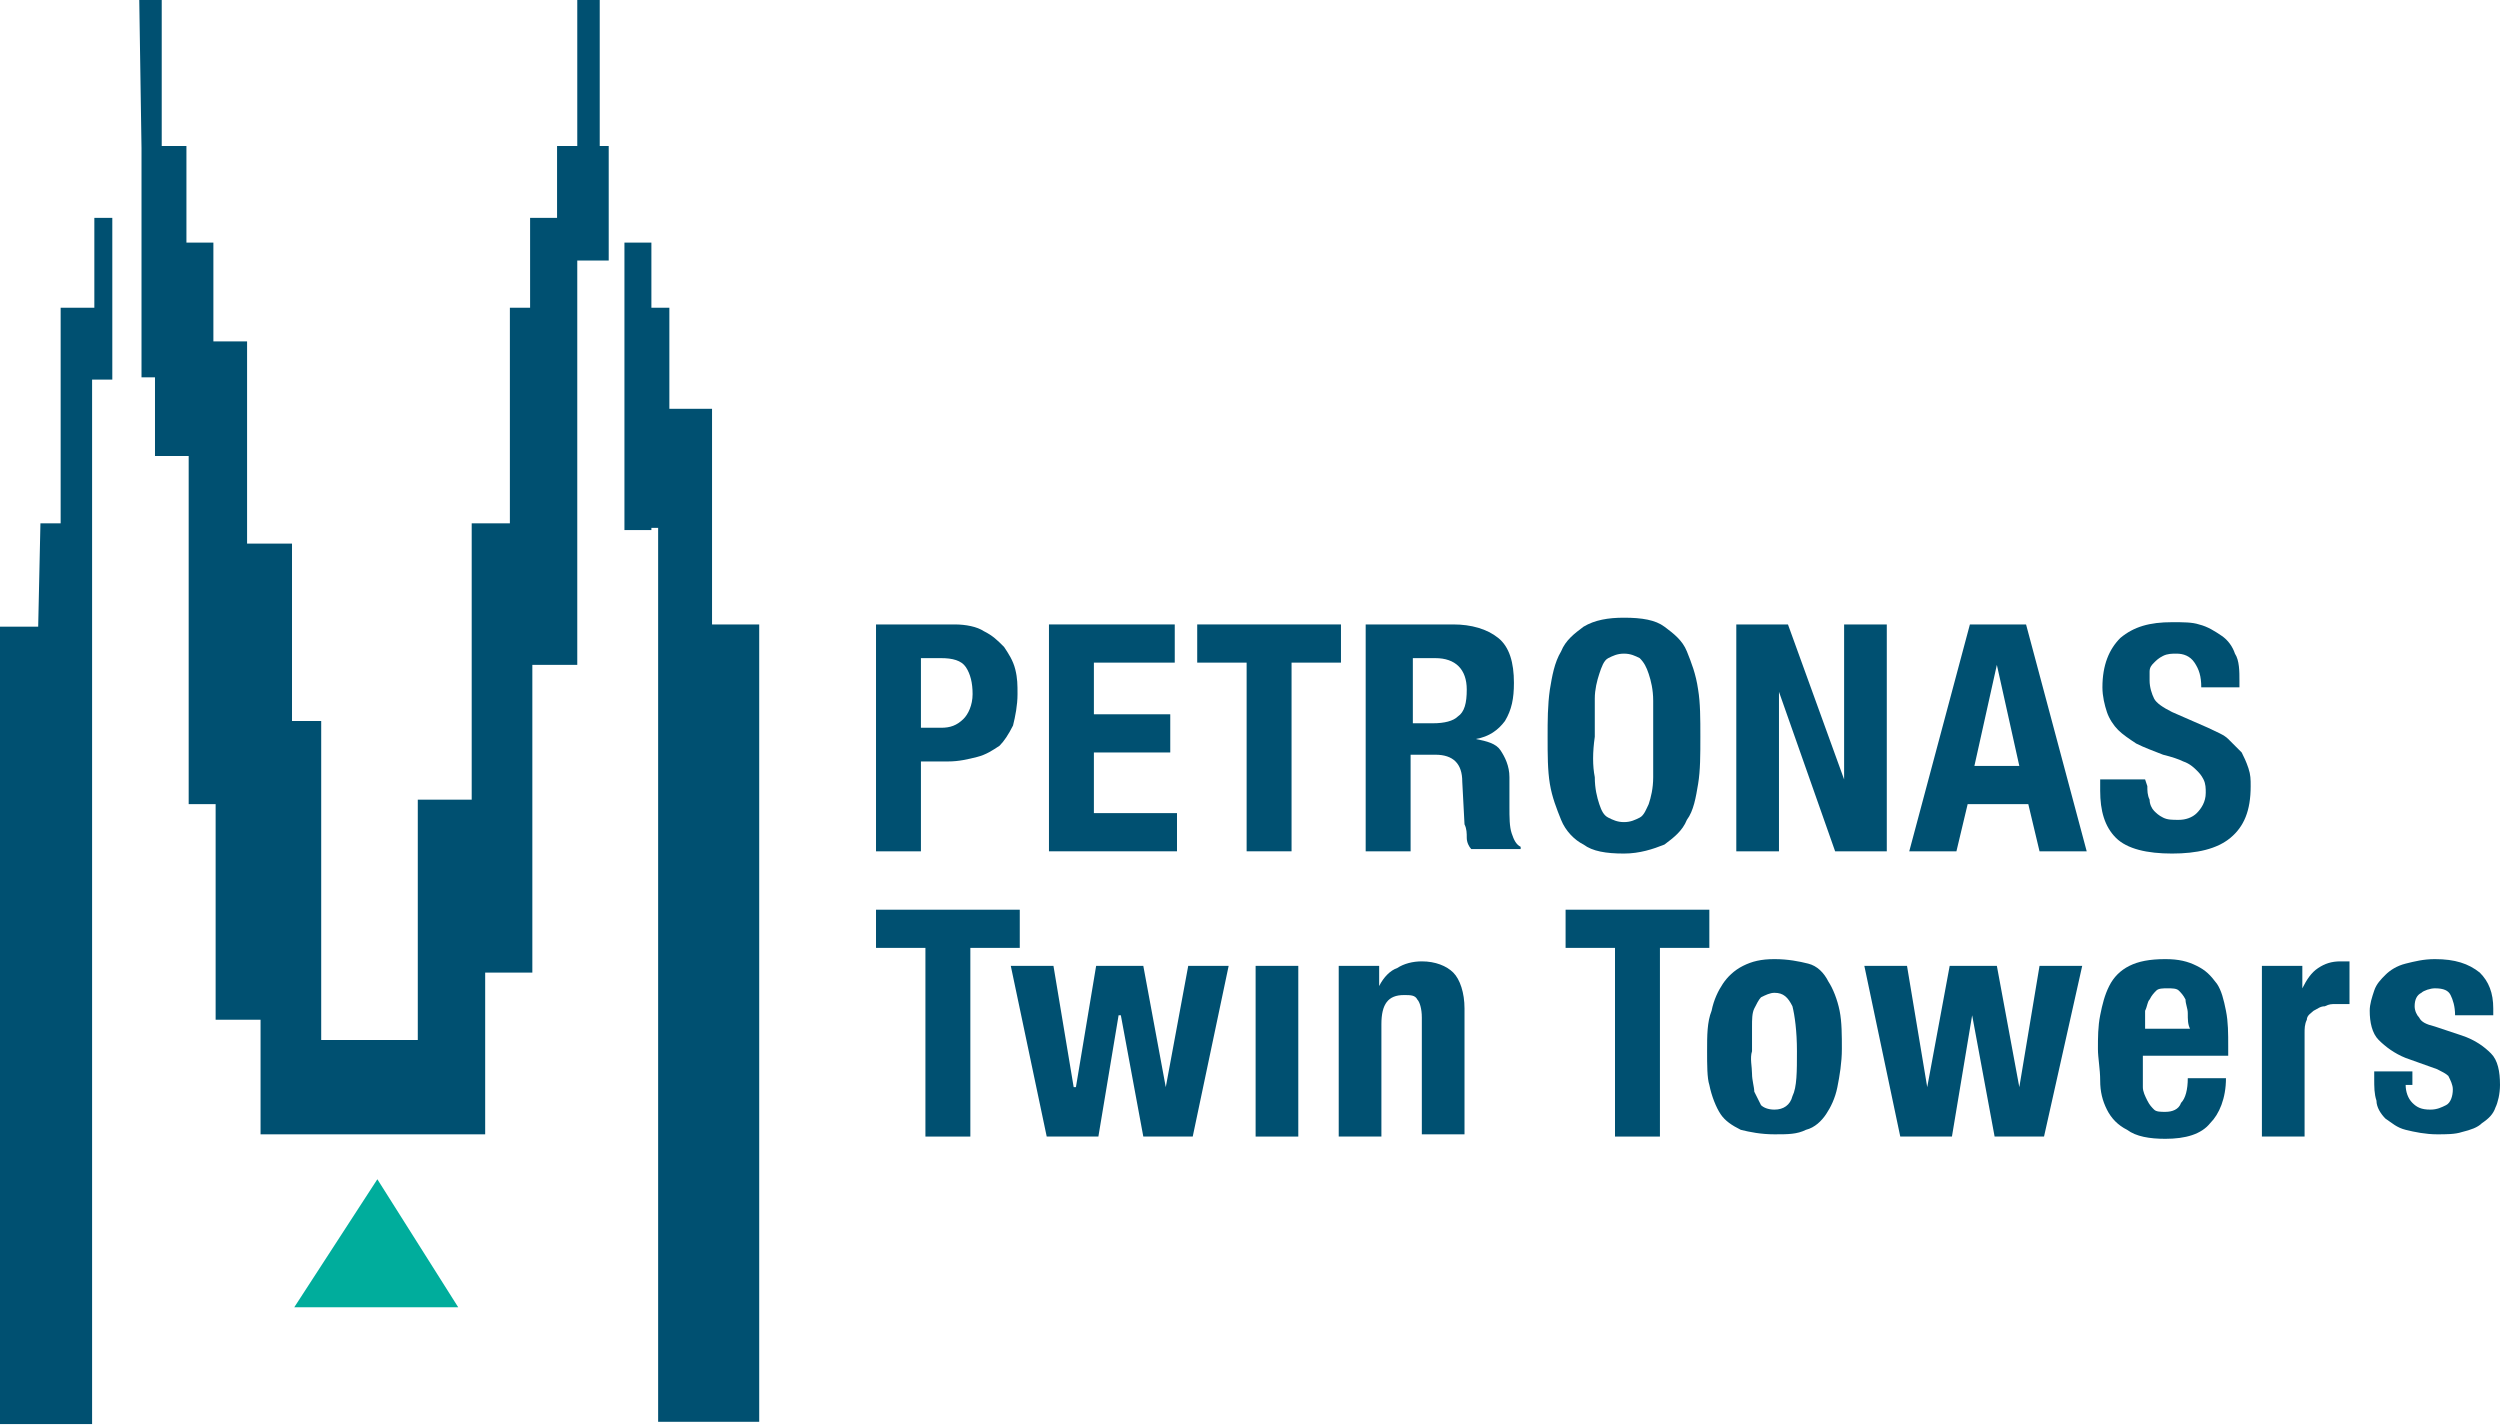
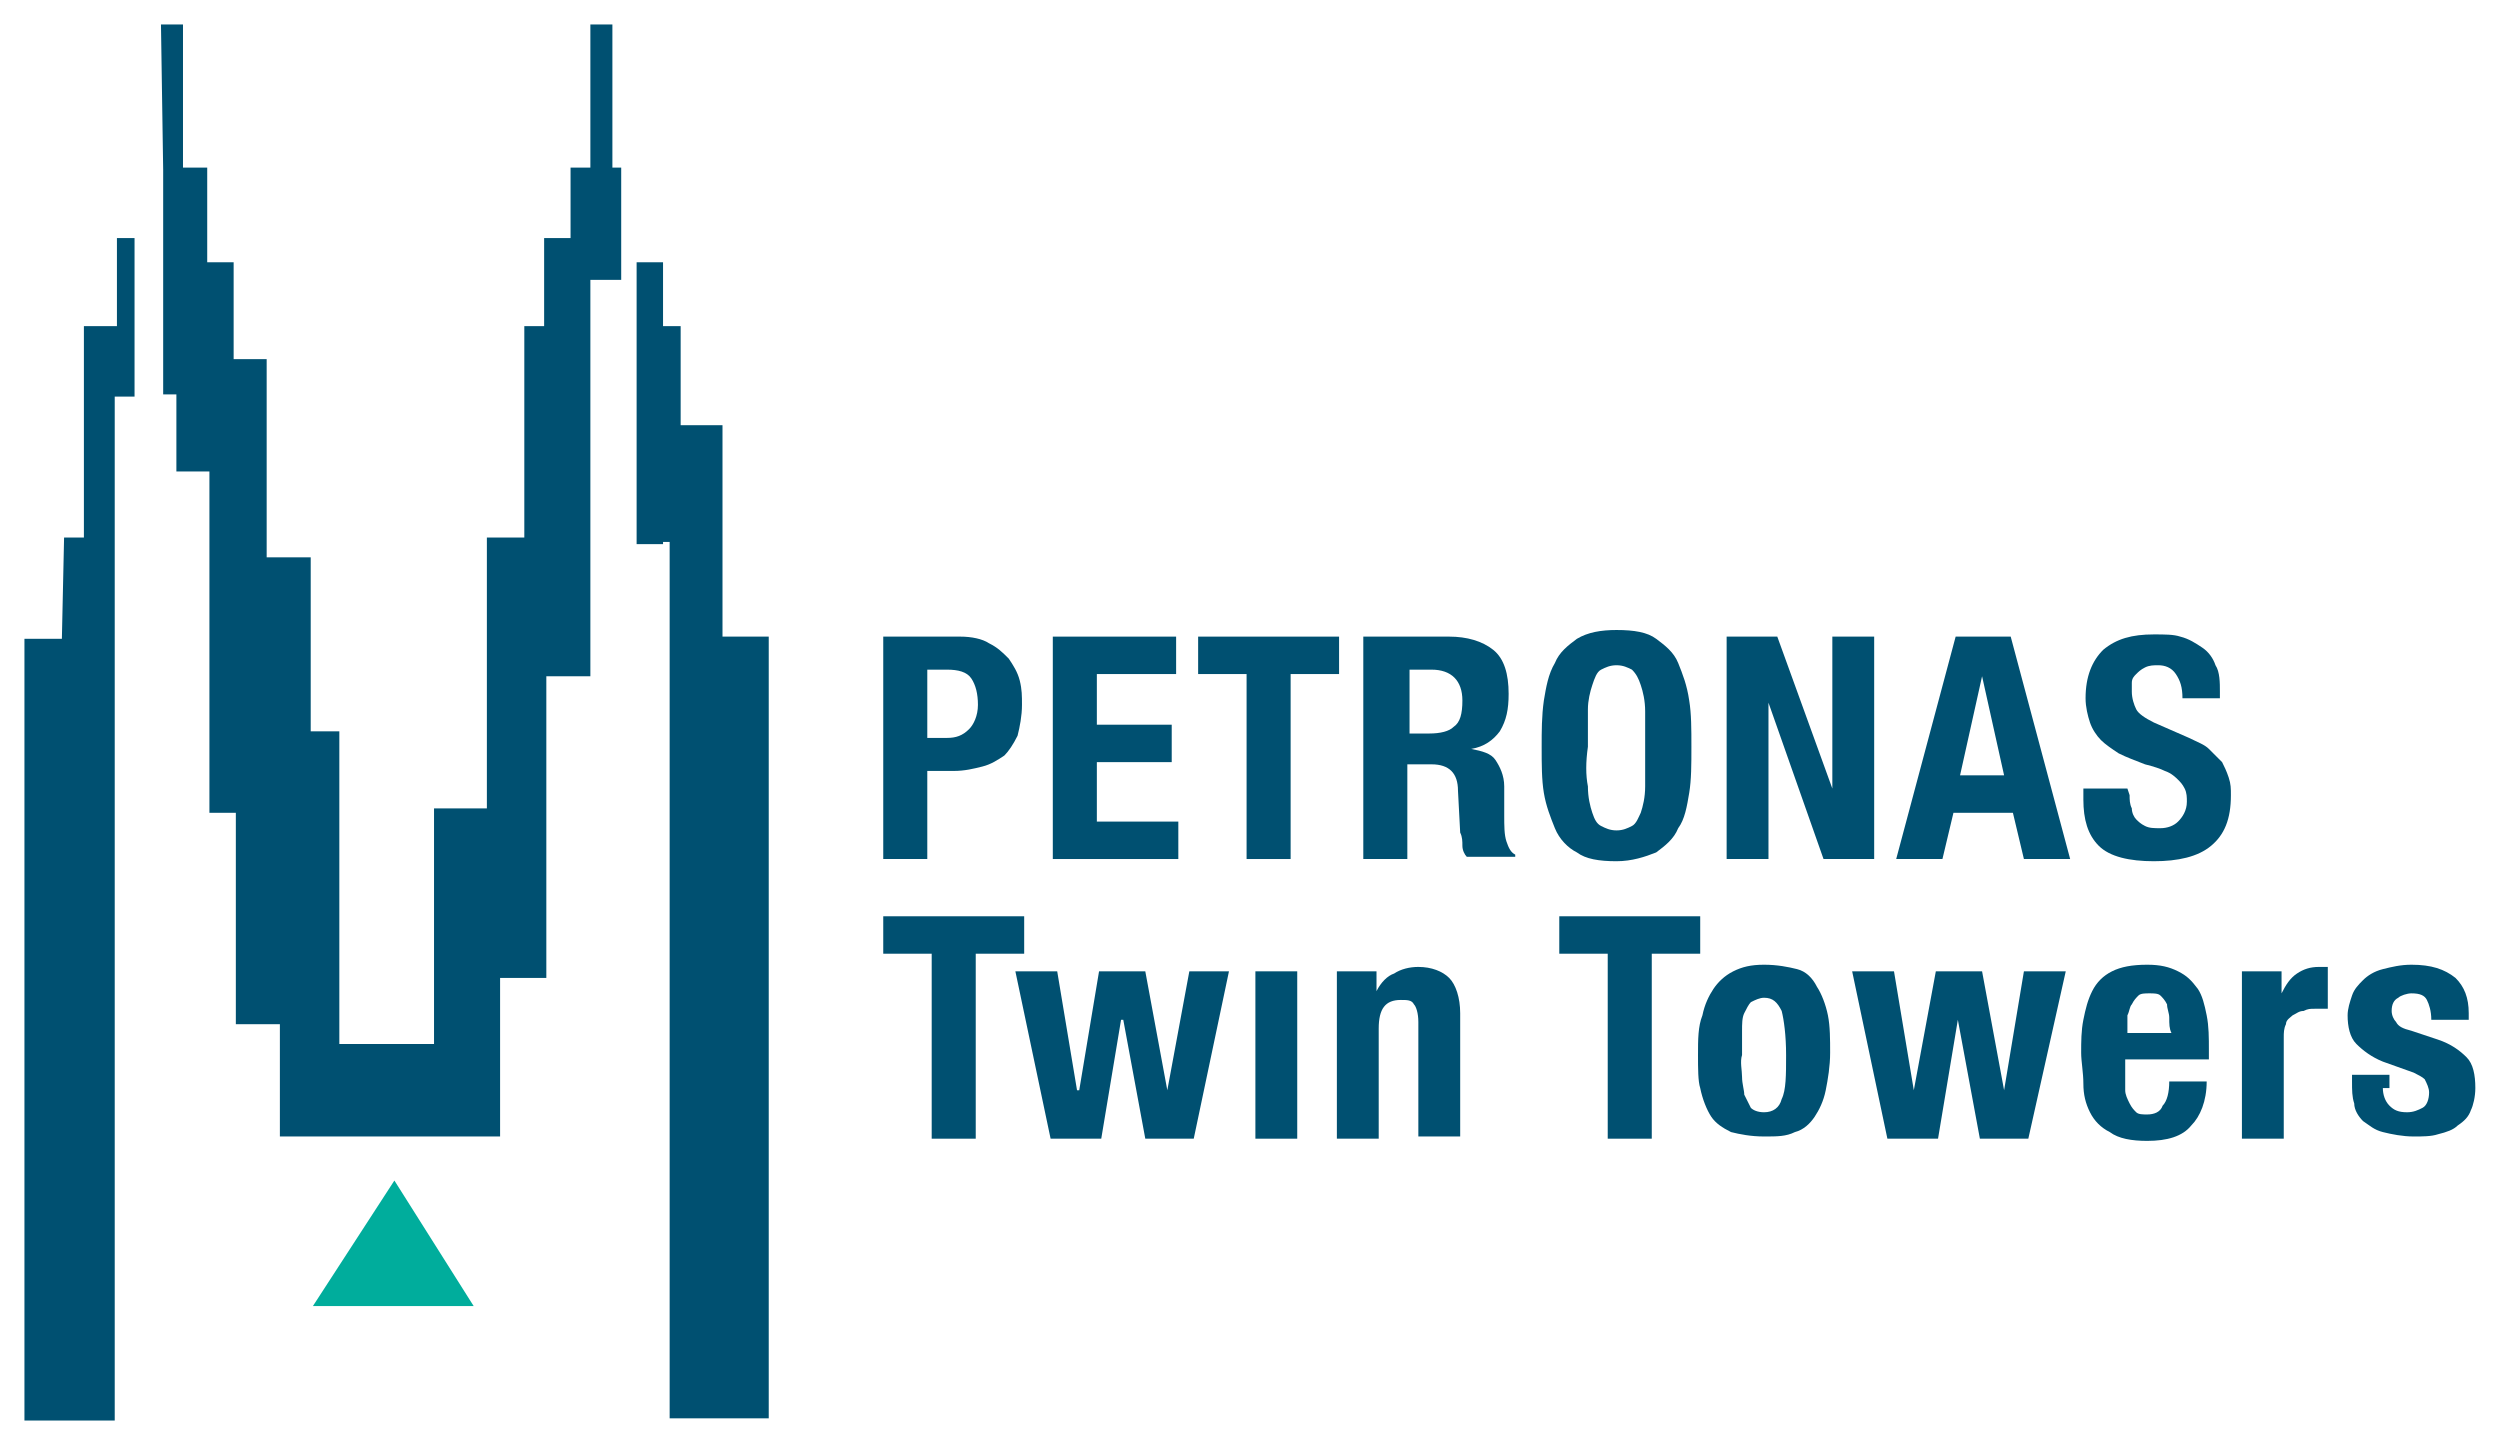
- <svg xmlns="http://www.w3.org/2000/svg" version="1.1" id="Layer_1" x="0px" y="0px" viewBox="0 0 111.3 63.4" style="enable-background:new 0 0 111.3 63.4;" xml:space="preserve">
+ <svg xmlns="http://www.w3.org/2000/svg" version="1.1" id="Layer_1" x="0px" y="0px" style="enable-background:new 0 0 111.3 63.4;" xml:space="preserve" viewBox="-1.11 -1.11 113.53 65.63" preserveAspectRatio="xMidYMid meet">
  <style type="text/css">
	.st0{fill:#005071;}
	.st1{fill:#00AD9C;}
</style>
  <g>
    <g>
      <path class="st0" d="M1.7,27.9H0v35.5h4.1V46.5l0,0V16.9H5V9.7H4.2v4H2.7v9.6H1.8L1.7,27.9L1.7,27.9z M31.7,27.8h2.1v35.5h-2.1    h-0.2h-2.2V23.5H29v0.1h-1.2V10.8H29v2.9h0.8v4.5h1.9V27.8z M6.2,0h1v6.5h1.1v4.3h1.2v4.4H11v9h2v7.9h1.3v14.2h4.3V35.6H21V23.3    h1.7v-9.6h0.9v-4h1.2V6.5h0.9V0h1v6.5h0.4v5.1h-1.4v18h-2v13.7h-2.1v7.2H12l0,0h-0.4v-5.1h-2v-9.6H8.4V20.3H6.9v-3.5H6.3V6.6    L6.2,0L6.2,0z" />
      <polygon class="st1" points="20.4,58.2 13.1,58.2 16.8,52.5   " />
    </g>
    <g>
      <path class="st0" d="M42.5,27.8c0.5,0,1,0.1,1.3,0.3c0.4,0.2,0.6,0.4,0.9,0.7c0.2,0.3,0.4,0.6,0.5,1s0.1,0.7,0.1,1.1    c0,0.5-0.1,1-0.2,1.4c-0.2,0.4-0.4,0.7-0.6,0.9c-0.3,0.2-0.6,0.4-1,0.5s-0.8,0.2-1.3,0.2H41v4h-2V27.8H42.5z M41.9,32.4    c0.4,0,0.7-0.1,1-0.4c0.2-0.2,0.4-0.6,0.4-1.1S43.2,30,43,29.7s-0.6-0.4-1.1-0.4H41v3.1C41,32.4,41.9,32.4,41.9,32.4z" />
      <polygon class="st0" points="52.3,29.5 48.7,29.5 48.7,31.8 52.1,31.8 52.1,33.5 48.7,33.5 48.7,36.2 52.4,36.2 52.4,37.9     46.7,37.9 46.7,27.8 52.3,27.8   " />
      <polygon class="st0" points="59.7,29.5 57.5,29.5 57.5,37.9 55.5,37.9 55.5,29.5 53.3,29.5 53.3,27.8 59.7,27.8   " />
      <path class="st0" d="M64.7,27.8c0.8,0,1.5,0.2,2,0.6c0.5,0.4,0.7,1.1,0.7,2c0,0.7-0.1,1.2-0.4,1.7c-0.3,0.4-0.7,0.7-1.3,0.8l0,0    c0.5,0.1,0.9,0.2,1.1,0.5s0.4,0.7,0.4,1.2c0,0.2,0,0.4,0,0.6s0,0.5,0,0.7c0,0.5,0,0.9,0.1,1.2s0.2,0.5,0.4,0.6v0.1h-2.2    c-0.1-0.1-0.2-0.3-0.2-0.5s0-0.4-0.1-0.6l-0.1-1.9c0-0.4-0.1-0.7-0.3-0.9s-0.5-0.3-0.9-0.3h-1.1v4.3h-2V27.8H64.7z M63.8,32.2    c0.5,0,0.9-0.1,1.1-0.3c0.3-0.2,0.4-0.6,0.4-1.2c0-0.9-0.5-1.4-1.4-1.4h-1v2.9H63.8z" />
      <path class="st0" d="M69,30.7c0.1-0.6,0.2-1.2,0.5-1.7c0.2-0.5,0.6-0.8,1-1.1c0.5-0.3,1.1-0.4,1.8-0.4c0.8,0,1.4,0.1,1.8,0.4    s0.8,0.6,1,1.1s0.4,1,0.5,1.7c0.1,0.6,0.1,1.3,0.1,2.1s0,1.5-0.1,2.1s-0.2,1.2-0.5,1.6c-0.2,0.5-0.6,0.8-1,1.1    C73.6,37.8,73,38,72.3,38c-0.8,0-1.4-0.1-1.8-0.4c-0.4-0.2-0.8-0.6-1-1.1s-0.4-1-0.5-1.6s-0.1-1.3-0.1-2.1    C68.9,32.1,68.9,31.4,69,30.7 M71,34.6c0,0.5,0.1,0.9,0.2,1.2s0.2,0.5,0.4,0.6c0.2,0.1,0.4,0.2,0.7,0.2s0.5-0.1,0.7-0.2    c0.2-0.1,0.3-0.4,0.4-0.6c0.1-0.3,0.2-0.7,0.2-1.2s0-1,0-1.7s0-1.2,0-1.7s-0.1-0.9-0.2-1.2s-0.2-0.5-0.4-0.7    c-0.2-0.1-0.4-0.2-0.7-0.2s-0.5,0.1-0.7,0.2c-0.2,0.1-0.3,0.4-0.4,0.7S71,30.7,71,31.1c0,0.5,0,1,0,1.7    C70.9,33.5,70.9,34.1,71,34.6" />
      <polygon class="st0" points="82.1,34.7 82.1,34.7 82.1,27.8 84,27.8 84,37.9 81.7,37.9 79.2,30.8 79.2,30.8 79.2,37.9 77.3,37.9     77.3,27.8 79.6,27.8   " />
      <path class="st0" d="M90.2,27.8l2.7,10.1h-2.1l-0.5-2.1h-2.7l-0.5,2.1H85l2.7-10.1H90.2z M89.9,34.1l-1-4.5l0,0l-1,4.5H89.9z" />
      <path class="st0" d="M95.6,35c0,0.2,0,0.4,0.1,0.6c0,0.2,0.1,0.4,0.2,0.5s0.2,0.2,0.4,0.3c0.2,0.1,0.4,0.1,0.7,0.1    s0.6-0.1,0.8-0.3s0.4-0.5,0.4-0.9c0-0.2,0-0.4-0.1-0.6c-0.1-0.2-0.2-0.3-0.3-0.4c-0.1-0.1-0.3-0.3-0.6-0.4    c-0.2-0.1-0.5-0.2-0.9-0.3c-0.5-0.2-0.8-0.3-1.2-0.5c-0.3-0.2-0.6-0.4-0.8-0.6s-0.4-0.5-0.5-0.8s-0.2-0.7-0.2-1.1    c0-1,0.3-1.7,0.8-2.2c0.6-0.5,1.3-0.7,2.3-0.7c0.5,0,0.9,0,1.2,0.1c0.4,0.1,0.7,0.3,1,0.5s0.5,0.5,0.6,0.8    c0.2,0.3,0.2,0.8,0.2,1.2v0.3H98c0-0.5-0.1-0.8-0.3-1.1c-0.2-0.3-0.5-0.4-0.8-0.4c-0.2,0-0.4,0-0.6,0.1s-0.3,0.2-0.4,0.3    s-0.2,0.2-0.2,0.4c0,0.1,0,0.3,0,0.4c0,0.3,0.1,0.6,0.2,0.8s0.4,0.4,0.8,0.6l1.6,0.7c0.4,0.2,0.7,0.3,0.9,0.5s0.4,0.4,0.6,0.6    c0.1,0.2,0.2,0.4,0.3,0.7c0.1,0.3,0.1,0.5,0.1,0.8c0,1.1-0.3,1.8-0.9,2.3S97.8,38,96.7,38s-2-0.2-2.5-0.7s-0.7-1.2-0.7-2.1v-0.5h2    L95.6,35L95.6,35z" />
      <polygon class="st0" points="45.4,42.2 43.2,42.2 43.2,50.6 41.2,50.6 41.2,42.2 39,42.2 39,40.5 45.4,40.5   " />
      <polygon class="st0" points="46.9,43 47.8,48.4 47.9,48.4 48.8,43 50.9,43 51.9,48.4 51.9,48.4 52.9,43 54.7,43 53.1,50.6     50.9,50.6 49.9,45.2 49.8,45.2 48.9,50.6 46.6,50.6 45,43   " />
      <rect x="55.9" y="43" class="st0" width="1.9" height="7.6" />
      <path class="st0" d="M61.4,43v0.9l0,0c0.2-0.4,0.5-0.7,0.8-0.8c0.3-0.2,0.7-0.3,1.1-0.3c0.6,0,1.1,0.2,1.4,0.5s0.5,0.9,0.5,1.6    v5.6h-1.9v-5.2c0-0.4-0.1-0.7-0.2-0.8c-0.1-0.2-0.3-0.2-0.6-0.2c-0.7,0-1,0.4-1,1.3v5h-1.9V43H61.4z" />
      <polygon class="st0" points="76.1,42.2 73.9,42.2 73.9,50.6 71.9,50.6 71.9,42.2 69.7,42.2 69.7,40.5 76.1,40.5   " />
      <path class="st0" d="M76.2,45c0.1-0.5,0.3-0.9,0.5-1.2s0.5-0.6,0.9-0.8s0.8-0.3,1.4-0.3s1.1,0.1,1.5,0.2c0.4,0.1,0.7,0.4,0.9,0.8    c0.2,0.3,0.4,0.8,0.5,1.3s0.1,1.1,0.1,1.7s-0.1,1.2-0.2,1.7s-0.3,0.9-0.5,1.2s-0.5,0.6-0.9,0.7c-0.4,0.2-0.8,0.2-1.4,0.2    s-1.1-0.1-1.5-0.2c-0.4-0.2-0.7-0.4-0.9-0.7c-0.2-0.3-0.4-0.8-0.5-1.3C76,48,76,47.4,76,46.8C76,46.1,76,45.5,76.2,45 M78,47.8    c0,0.3,0.1,0.6,0.1,0.8c0.1,0.2,0.2,0.4,0.3,0.6c0.1,0.1,0.3,0.2,0.6,0.2c0.4,0,0.7-0.2,0.8-0.6c0.2-0.4,0.2-1.1,0.2-2    s-0.1-1.6-0.2-2c-0.2-0.4-0.4-0.6-0.8-0.6c-0.2,0-0.4,0.1-0.6,0.2c-0.1,0.1-0.2,0.3-0.3,0.5C78,45.1,78,45.4,78,45.7s0,0.7,0,1.1    C77.9,47.1,78,47.5,78,47.8" />
      <polygon class="st0" points="84.9,43 85.8,48.4 85.8,48.4 86.8,43 88.9,43 89.9,48.4 89.9,48.4 90.8,43 92.7,43 91,50.6     88.8,50.6 87.8,45.2 87.8,45.2 86.9,50.6 84.6,50.6 83,43   " />
      <path class="st0" d="M95.4,47.7c0,0.2,0,0.4,0,0.7c0,0.2,0.1,0.4,0.2,0.6c0.1,0.2,0.2,0.3,0.3,0.4c0.1,0.1,0.3,0.1,0.5,0.1    c0.3,0,0.6-0.1,0.7-0.4c0.2-0.2,0.3-0.6,0.3-1.1h1.7c0,0.9-0.3,1.6-0.7,2c-0.4,0.5-1.1,0.7-2,0.7c-0.7,0-1.3-0.1-1.7-0.4    c-0.4-0.2-0.7-0.5-0.9-0.9c-0.2-0.4-0.3-0.8-0.3-1.3s-0.1-1-0.1-1.4c0-0.5,0-1,0.1-1.5s0.2-0.9,0.4-1.3c0.2-0.4,0.5-0.7,0.9-0.9    s0.9-0.3,1.6-0.3c0.6,0,1,0.1,1.4,0.3s0.6,0.4,0.9,0.8c0.2,0.3,0.3,0.7,0.4,1.2s0.1,1,0.1,1.6V47h-3.8V47.7z M97.4,45.1    c0-0.2-0.1-0.4-0.1-0.6c-0.1-0.2-0.2-0.3-0.3-0.4C96.9,44,96.7,44,96.5,44s-0.4,0-0.5,0.1s-0.2,0.2-0.3,0.4    c-0.1,0.1-0.1,0.3-0.2,0.5c0,0.2,0,0.4,0,0.5v0.3h2C97.4,45.6,97.4,45.4,97.4,45.1" />
      <path class="st0" d="M102.5,43v1l0,0c0.2-0.4,0.4-0.7,0.7-0.9c0.3-0.2,0.6-0.3,1-0.3c0.1,0,0.1,0,0.2,0s0.1,0,0.2,0v1.9    c-0.1,0-0.2,0-0.3,0c-0.1,0-0.2,0-0.3,0c-0.2,0-0.3,0-0.5,0.1c-0.2,0-0.3,0.1-0.5,0.2c-0.1,0.1-0.3,0.2-0.3,0.4    c-0.1,0.2-0.1,0.4-0.1,0.6v4.6h-1.9V43H102.5z" />
      <path class="st0" d="M107.1,48.3c0,0.3,0.1,0.6,0.3,0.8s0.4,0.3,0.8,0.3c0.3,0,0.5-0.1,0.7-0.2c0.2-0.1,0.3-0.4,0.3-0.7    c0-0.2-0.1-0.4-0.2-0.6c-0.1-0.1-0.3-0.2-0.5-0.3l-1.4-0.5c-0.5-0.2-0.9-0.5-1.2-0.8s-0.4-0.8-0.4-1.3c0-0.3,0.1-0.6,0.2-0.9    c0.1-0.3,0.3-0.5,0.5-0.7s0.5-0.4,0.9-0.5s0.8-0.2,1.3-0.2c0.9,0,1.5,0.2,2,0.6c0.4,0.4,0.6,0.9,0.6,1.6v0.3h-1.7    c0-0.4-0.1-0.7-0.2-0.9c-0.1-0.2-0.3-0.3-0.7-0.3c-0.2,0-0.5,0.1-0.6,0.2c-0.2,0.1-0.3,0.3-0.3,0.6c0,0.2,0.1,0.4,0.2,0.5    c0.1,0.2,0.3,0.3,0.7,0.4l1.2,0.4c0.6,0.2,1,0.5,1.3,0.8s0.4,0.8,0.4,1.4c0,0.4-0.1,0.8-0.2,1c-0.1,0.3-0.3,0.5-0.6,0.7    c-0.2,0.2-0.5,0.3-0.9,0.4c-0.3,0.1-0.7,0.1-1.1,0.1c-0.5,0-1-0.1-1.4-0.2c-0.4-0.1-0.6-0.3-0.9-0.5c-0.2-0.2-0.4-0.5-0.4-0.8    c-0.1-0.3-0.1-0.6-0.1-1v-0.3h1.7v0.6H107.1z" />
    </g>
  </g>
</svg>
